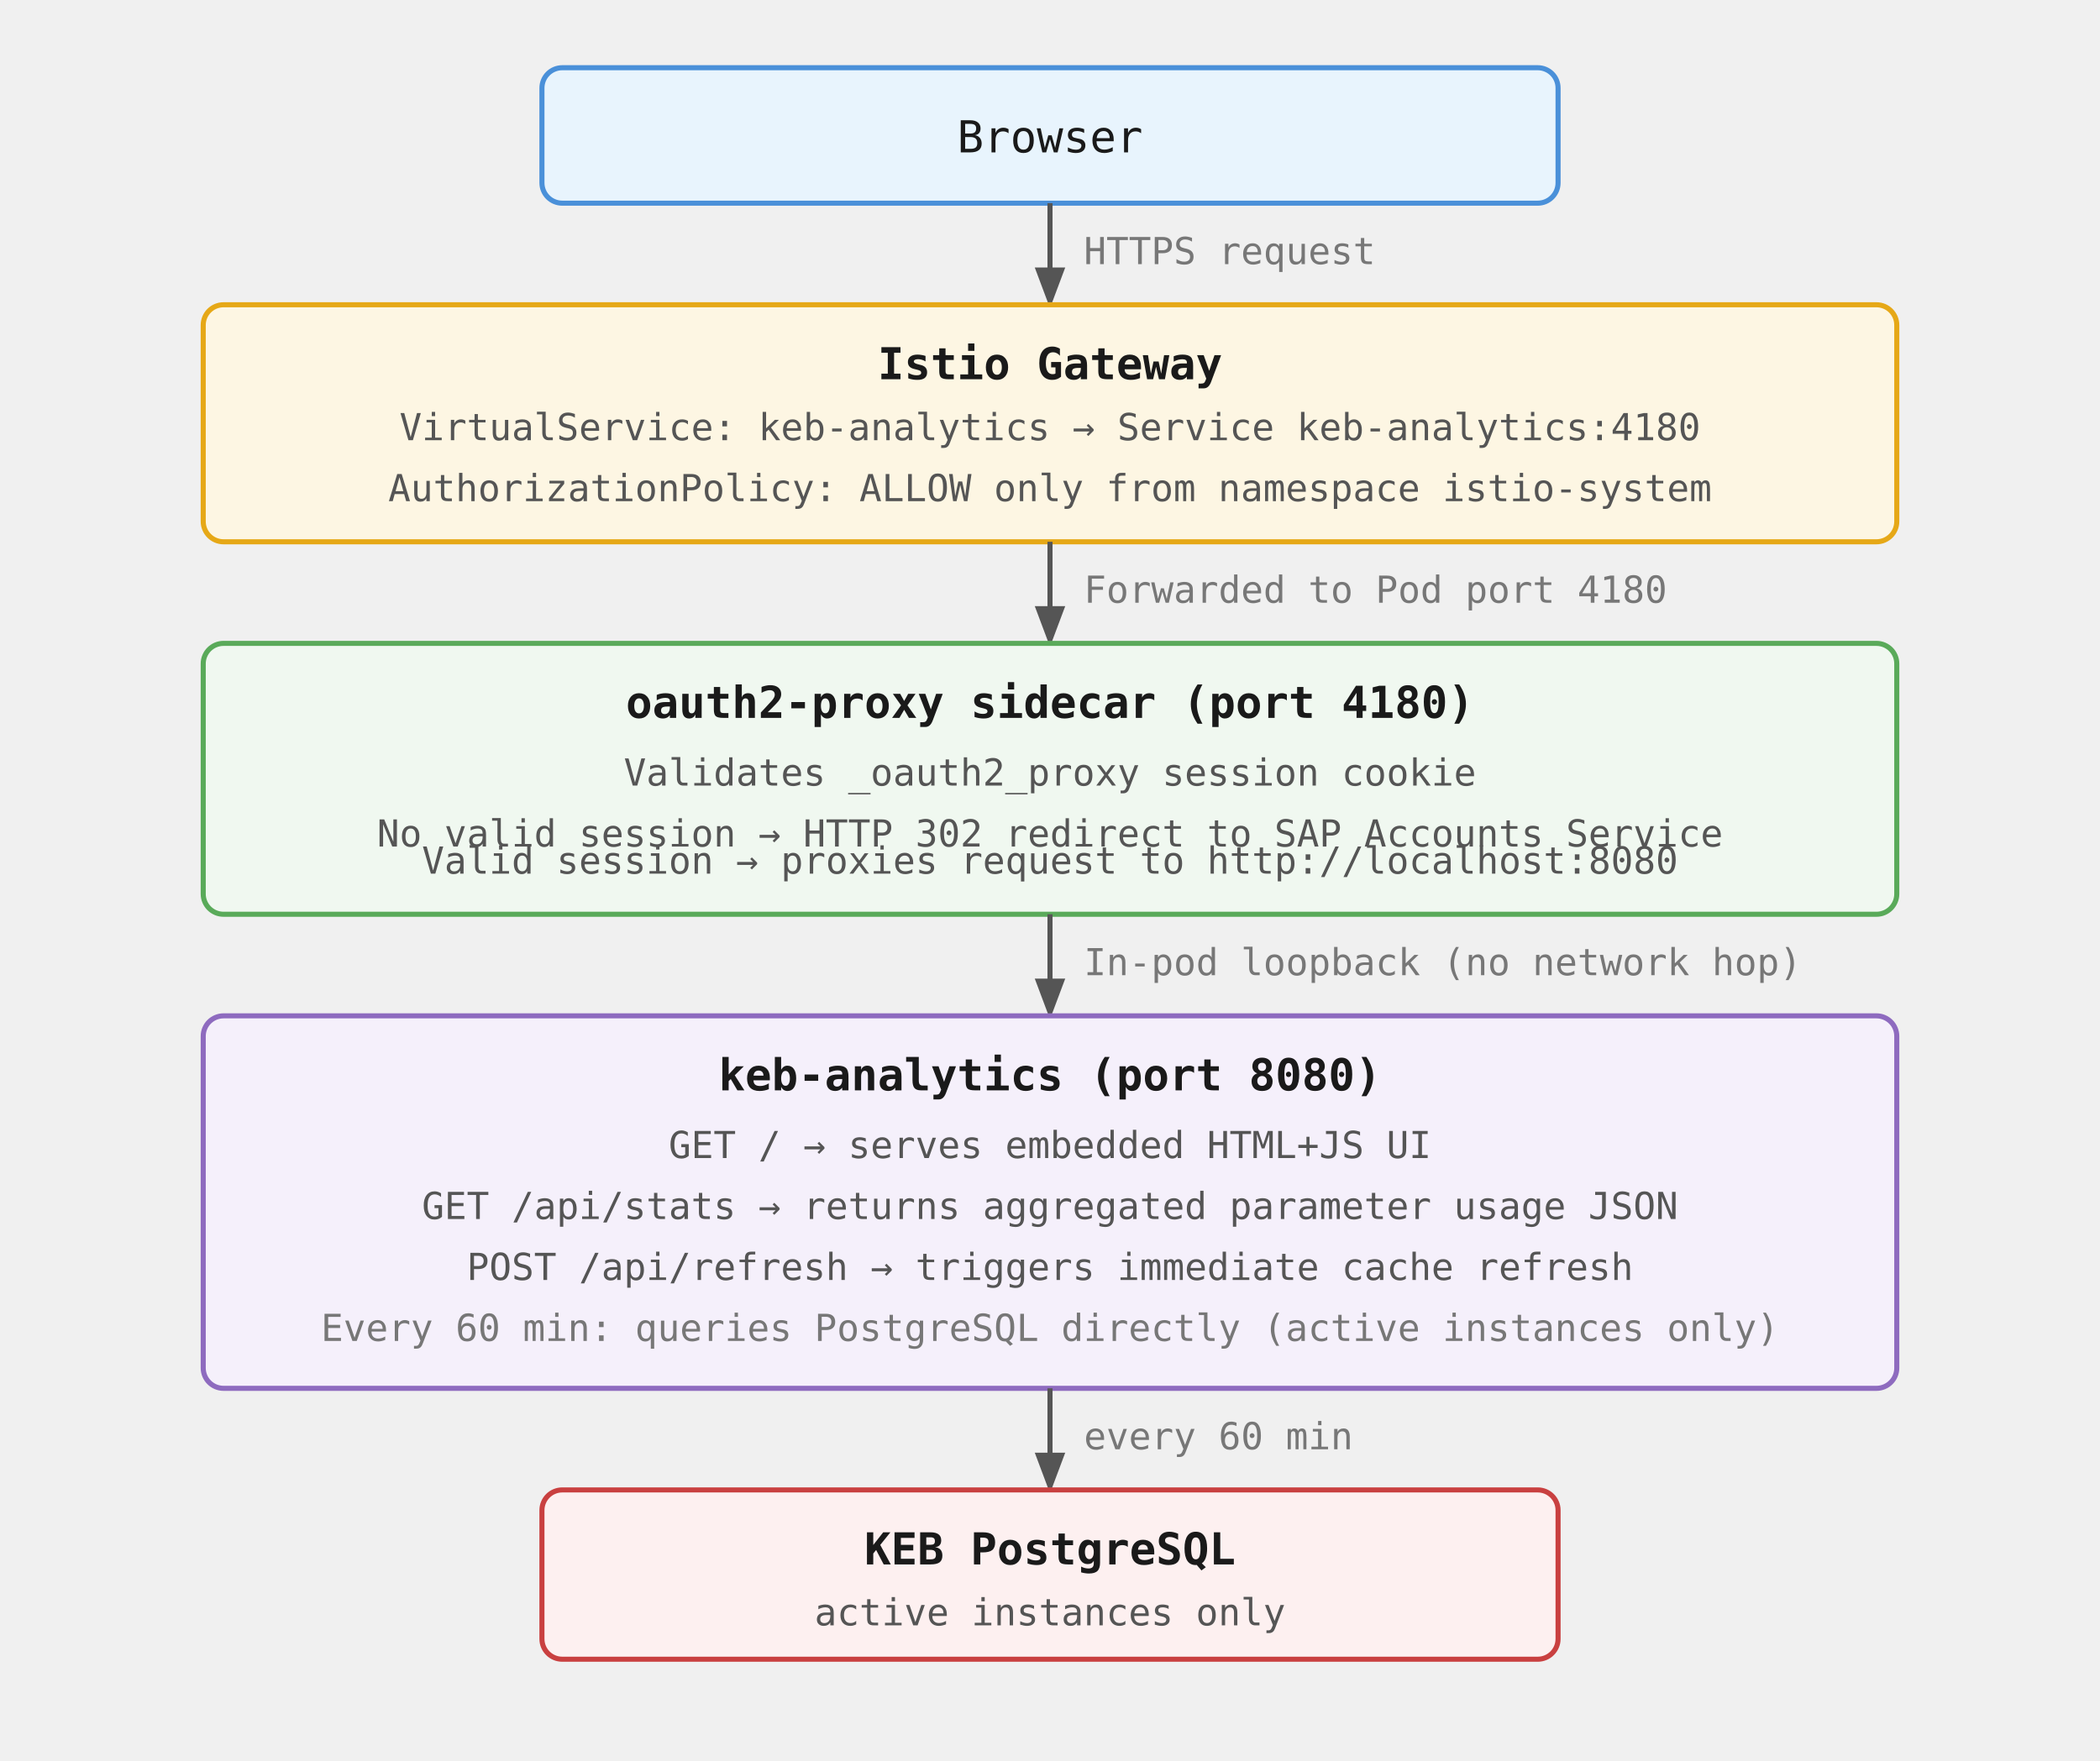
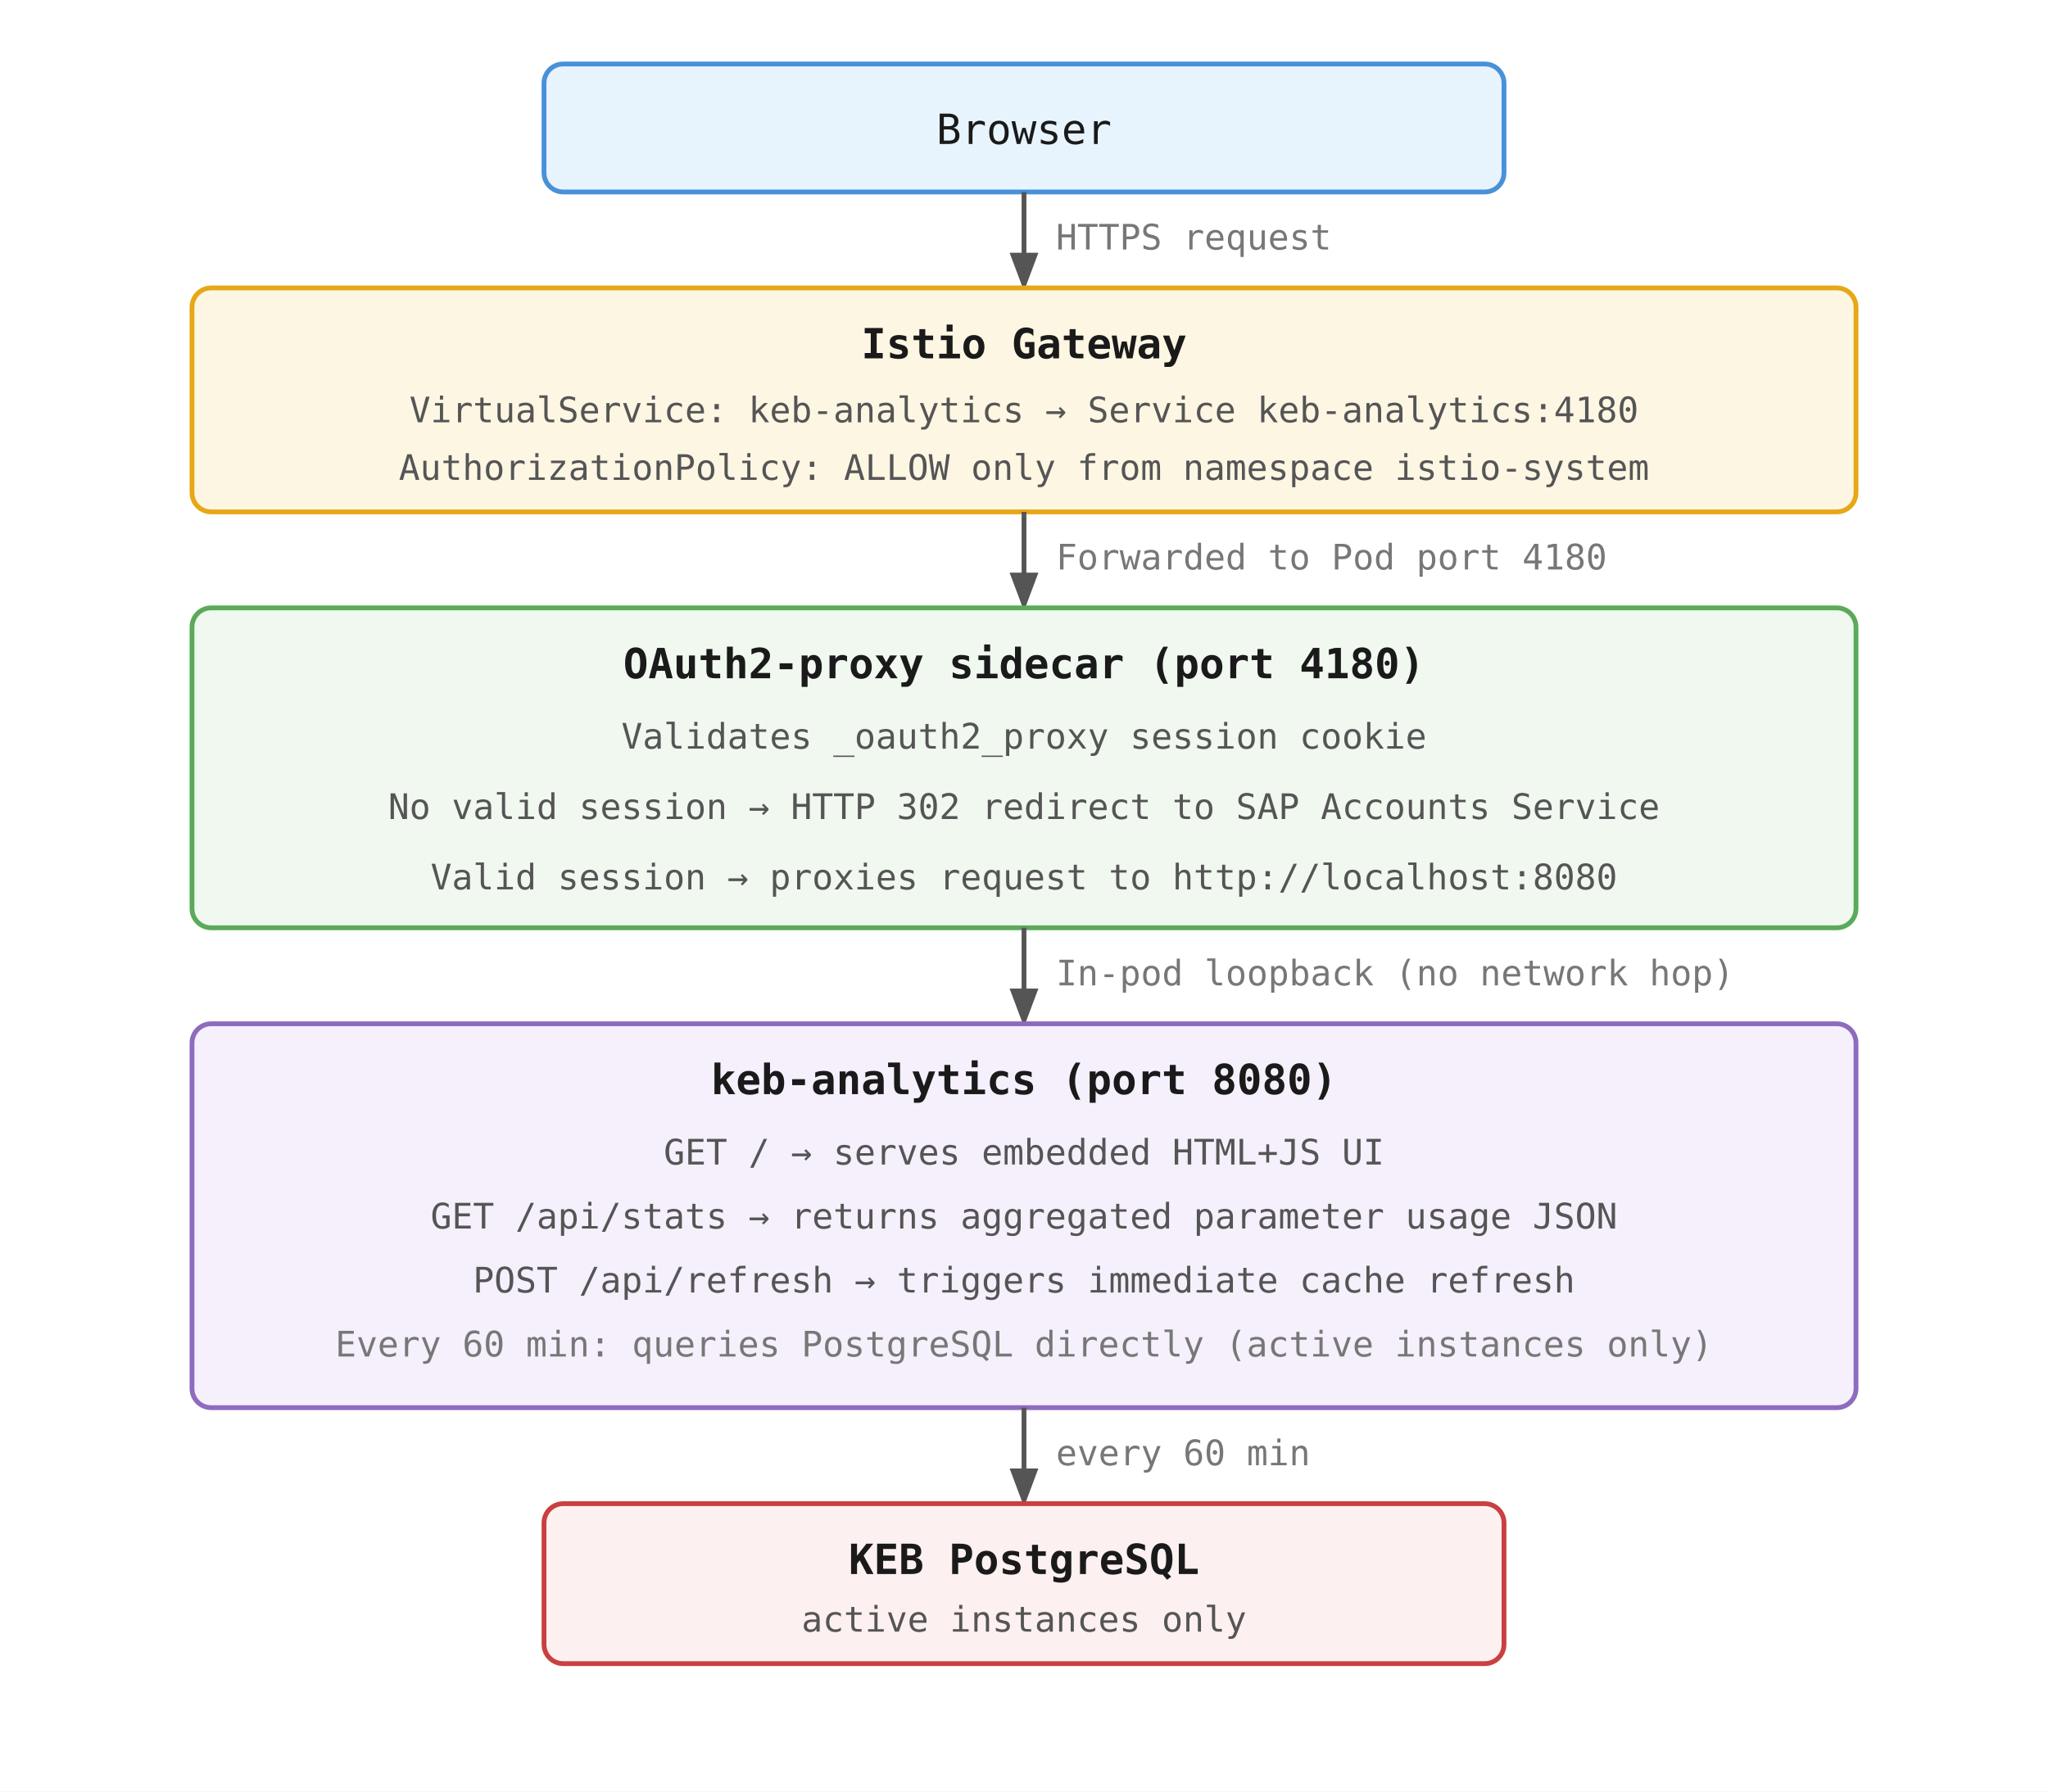
- <svg xmlns="http://www.w3.org/2000/svg" width="620" height="520" font-family="monospace, monospace" font-size="13">
+ <svg xmlns="http://www.w3.org/2000/svg" width="640" height="560" font-family="monospace, monospace" font-size="13">
  <defs>
    <marker id="arrow" markerWidth="8" markerHeight="8" refX="6" refY="3" orient="auto">
      <path d="M0,0 L0,6 L8,3 z" fill="#555" />
    </marker>
  </defs>
-   <rect x="160" y="20" width="300" height="40" rx="6" fill="#e8f4fd" stroke="#4a90d9" stroke-width="1.5" />
-   <text x="310" y="45" text-anchor="middle" fill="#1a1a1a">Browser</text>
-   <line x1="310" y1="60" x2="310" y2="88" stroke="#555" stroke-width="1.5" marker-end="url(#arrow)" />
-   <text x="320" y="78" fill="#777" font-size="11">HTTPS request</text>
-   <rect x="60" y="90" width="500" height="70" rx="6" fill="#fdf6e3" stroke="#e6a817" stroke-width="1.5" />
-   <text x="310" y="112" text-anchor="middle" fill="#1a1a1a" font-weight="bold">Istio Gateway</text>
-   <text x="310" y="130" text-anchor="middle" fill="#555" font-size="11">VirtualService: keb-analytics → Service keb-analytics:4180</text>
-   <text x="310" y="148" text-anchor="middle" fill="#555" font-size="11">AuthorizationPolicy: ALLOW only from namespace istio-system</text>
-   <line x1="310" y1="160" x2="310" y2="188" stroke="#555" stroke-width="1.5" marker-end="url(#arrow)" />
-   <text x="320" y="178" fill="#777" font-size="11">Forwarded to Pod port 4180</text>
-   <rect x="60" y="190" width="500" height="80" rx="6" fill="#f0f8f0" stroke="#5aaa5a" stroke-width="1.5" />
-   <text x="310" y="212" text-anchor="middle" fill="#1a1a1a" font-weight="bold">oauth2-proxy sidecar (port 4180)</text>
-   <text x="310" y="232" text-anchor="middle" fill="#555" font-size="11">Validates _oauth2_proxy session cookie</text>
-   <text x="310" y="250" text-anchor="middle" fill="#555" font-size="11">No valid session → HTTP 302 redirect to SAP Accounts Service</text>
-   <text x="310" y="258" text-anchor="middle" fill="#555" font-size="11">        Valid session → proxies request to http://localhost:8080</text>
-   <line x1="310" y1="270" x2="310" y2="298" stroke="#555" stroke-width="1.5" marker-end="url(#arrow)" />
-   <text x="320" y="288" fill="#777" font-size="11">In-pod loopback (no network hop)</text>
-   <rect x="60" y="300" width="500" height="110" rx="6" fill="#f5f0fb" stroke="#8e6bbf" stroke-width="1.5" />
-   <text x="310" y="322" text-anchor="middle" fill="#1a1a1a" font-weight="bold">keb-analytics (port 8080)</text>
-   <text x="310" y="342" text-anchor="middle" fill="#555" font-size="11">GET /           → serves embedded HTML+JS UI</text>
-   <text x="310" y="360" text-anchor="middle" fill="#555" font-size="11">GET /api/stats  → returns aggregated parameter usage JSON</text>
-   <text x="310" y="378" text-anchor="middle" fill="#555" font-size="11">POST /api/refresh → triggers immediate cache refresh</text>
-   <text x="310" y="396" text-anchor="middle" fill="#777" font-size="11">Every 60 min: queries PostgreSQL directly (active instances only)</text>
-   <line x1="310" y1="410" x2="310" y2="438" stroke="#555" stroke-width="1.5" marker-end="url(#arrow)" />
-   <text x="320" y="428" fill="#777" font-size="11">every 60 min</text>
-   <rect x="160" y="440" width="300" height="50" rx="6" fill="#fdf0f0" stroke="#c94040" stroke-width="1.5" />
-   <text x="310" y="462" text-anchor="middle" fill="#1a1a1a" font-weight="bold">KEB PostgreSQL</text>
-   <text x="310" y="480" text-anchor="middle" fill="#555" font-size="11">active instances only</text>
+   <rect x="0" y="0" width="640" height="560" fill="#ffffff" />
+   <rect x="170" y="20" width="300" height="40" rx="6" fill="#e8f4fd" stroke="#4a90d9" stroke-width="1.5" />
+   <text x="320" y="45" text-anchor="middle" fill="#1a1a1a">Browser</text>
+   <line x1="320" y1="60" x2="320" y2="88" stroke="#555" stroke-width="1.5" marker-end="url(#arrow)" />
+   <text x="330" y="78" fill="#777" font-size="11">HTTPS request</text>
+   <rect x="60" y="90" width="520" height="70" rx="6" fill="#fdf6e3" stroke="#e6a817" stroke-width="1.5" />
+   <text x="320" y="112" text-anchor="middle" fill="#1a1a1a" font-weight="bold">Istio Gateway</text>
+   <text x="320" y="132" text-anchor="middle" fill="#555" font-size="11">VirtualService: keb-analytics → Service keb-analytics:4180</text>
+   <text x="320" y="150" text-anchor="middle" fill="#555" font-size="11">AuthorizationPolicy: ALLOW only from namespace istio-system</text>
+   <line x1="320" y1="160" x2="320" y2="188" stroke="#555" stroke-width="1.5" marker-end="url(#arrow)" />
+   <text x="330" y="178" fill="#777" font-size="11">Forwarded to Pod port 4180</text>
+   <rect x="60" y="190" width="520" height="100" rx="6" fill="#f0f8f0" stroke="#5aaa5a" stroke-width="1.5" />
+   <text x="320" y="212" text-anchor="middle" fill="#1a1a1a" font-weight="bold">OAuth2-proxy sidecar (port 4180)</text>
+   <text x="320" y="234" text-anchor="middle" fill="#555" font-size="11">Validates _oauth2_proxy session cookie</text>
+   <text x="320" y="256" text-anchor="middle" fill="#555" font-size="11">No valid session → HTTP 302 redirect to SAP Accounts Service</text>
+   <text x="320" y="278" text-anchor="middle" fill="#555" font-size="11">Valid session → proxies request to http://localhost:8080</text>
+   <line x1="320" y1="290" x2="320" y2="318" stroke="#555" stroke-width="1.5" marker-end="url(#arrow)" />
+   <text x="330" y="308" fill="#777" font-size="11">In-pod loopback (no network hop)</text>
+   <rect x="60" y="320" width="520" height="120" rx="6" fill="#f5f0fb" stroke="#8e6bbf" stroke-width="1.5" />
+   <text x="320" y="342" text-anchor="middle" fill="#1a1a1a" font-weight="bold">keb-analytics (port 8080)</text>
+   <text x="320" y="364" text-anchor="middle" fill="#555" font-size="11">GET /            → serves embedded HTML+JS UI</text>
+   <text x="320" y="384" text-anchor="middle" fill="#555" font-size="11">GET /api/stats   → returns aggregated parameter usage JSON</text>
+   <text x="320" y="404" text-anchor="middle" fill="#555" font-size="11">POST /api/refresh → triggers immediate cache refresh</text>
+   <text x="320" y="424" text-anchor="middle" fill="#777" font-size="11">Every 60 min: queries PostgreSQL directly (active instances only)</text>
+   <line x1="320" y1="440" x2="320" y2="468" stroke="#555" stroke-width="1.5" marker-end="url(#arrow)" />
+   <text x="330" y="458" fill="#777" font-size="11">every 60 min</text>
+   <rect x="170" y="470" width="300" height="50" rx="6" fill="#fdf0f0" stroke="#c94040" stroke-width="1.5" />
+   <text x="320" y="492" text-anchor="middle" fill="#1a1a1a" font-weight="bold">KEB PostgreSQL</text>
+   <text x="320" y="510" text-anchor="middle" fill="#555" font-size="11">active instances only</text>
</svg>
